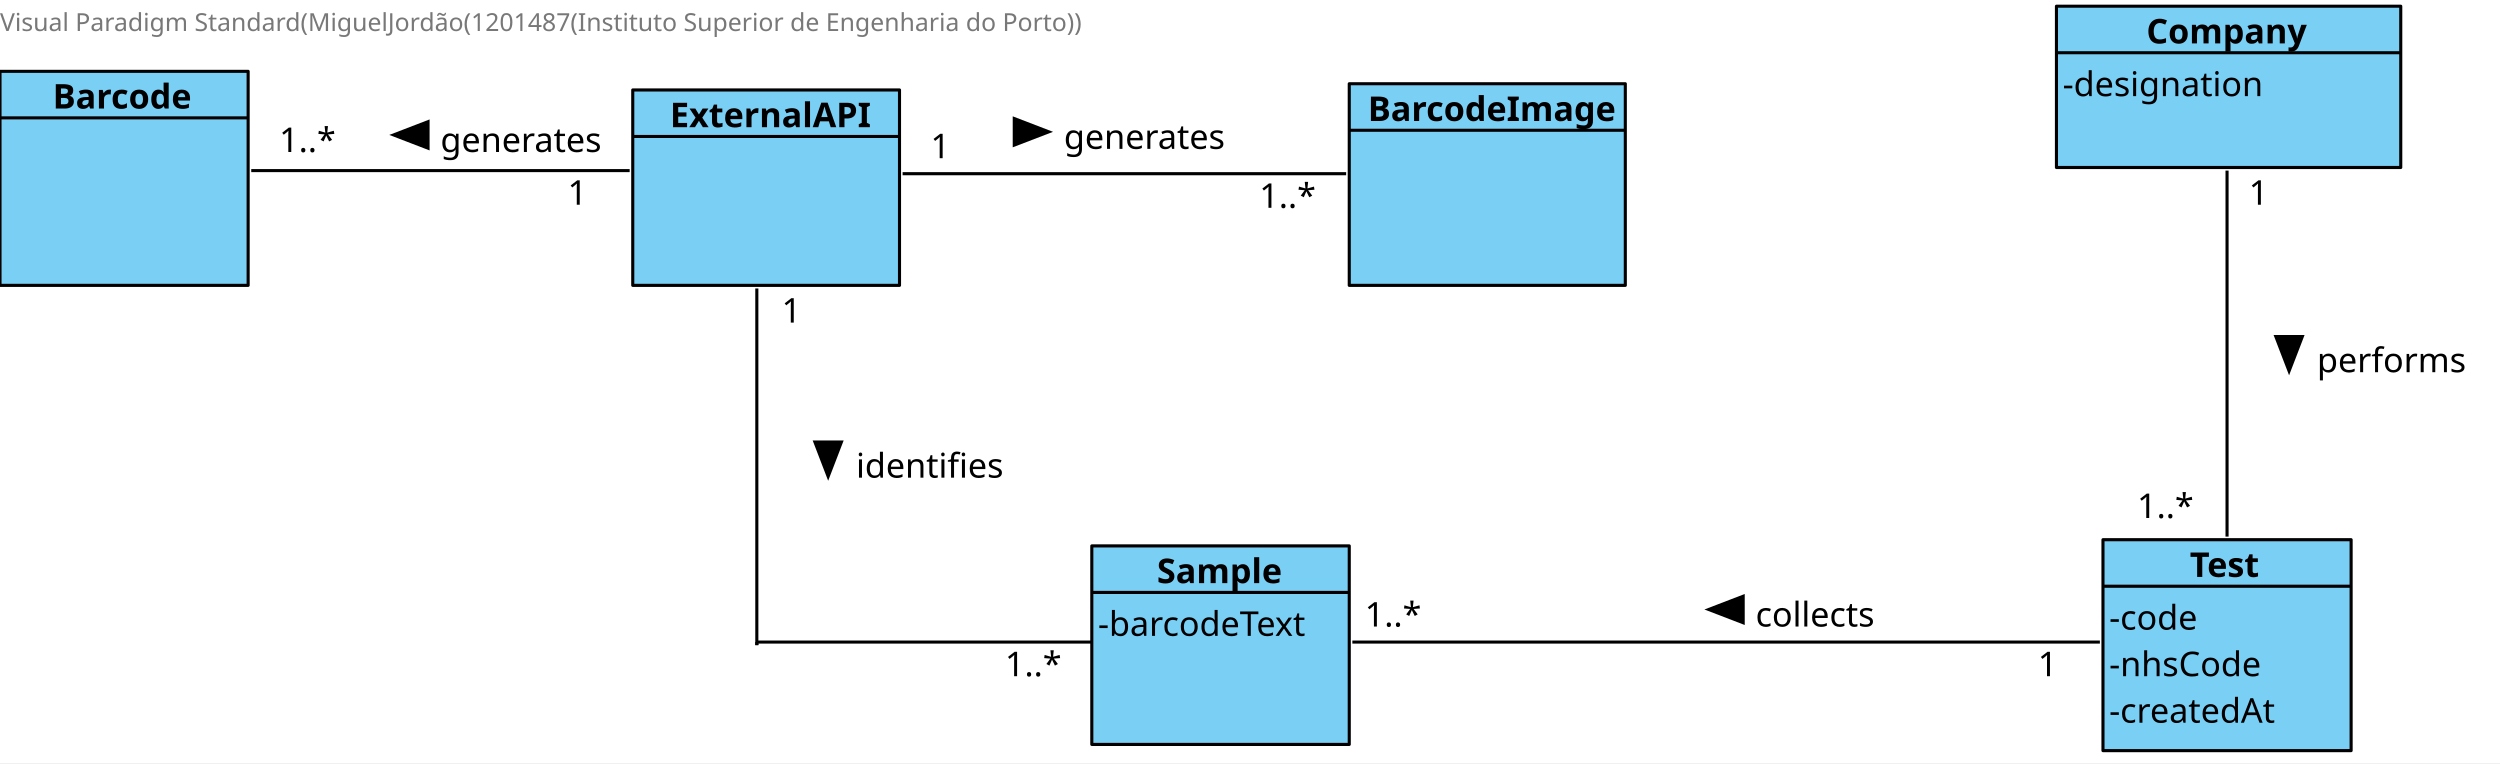
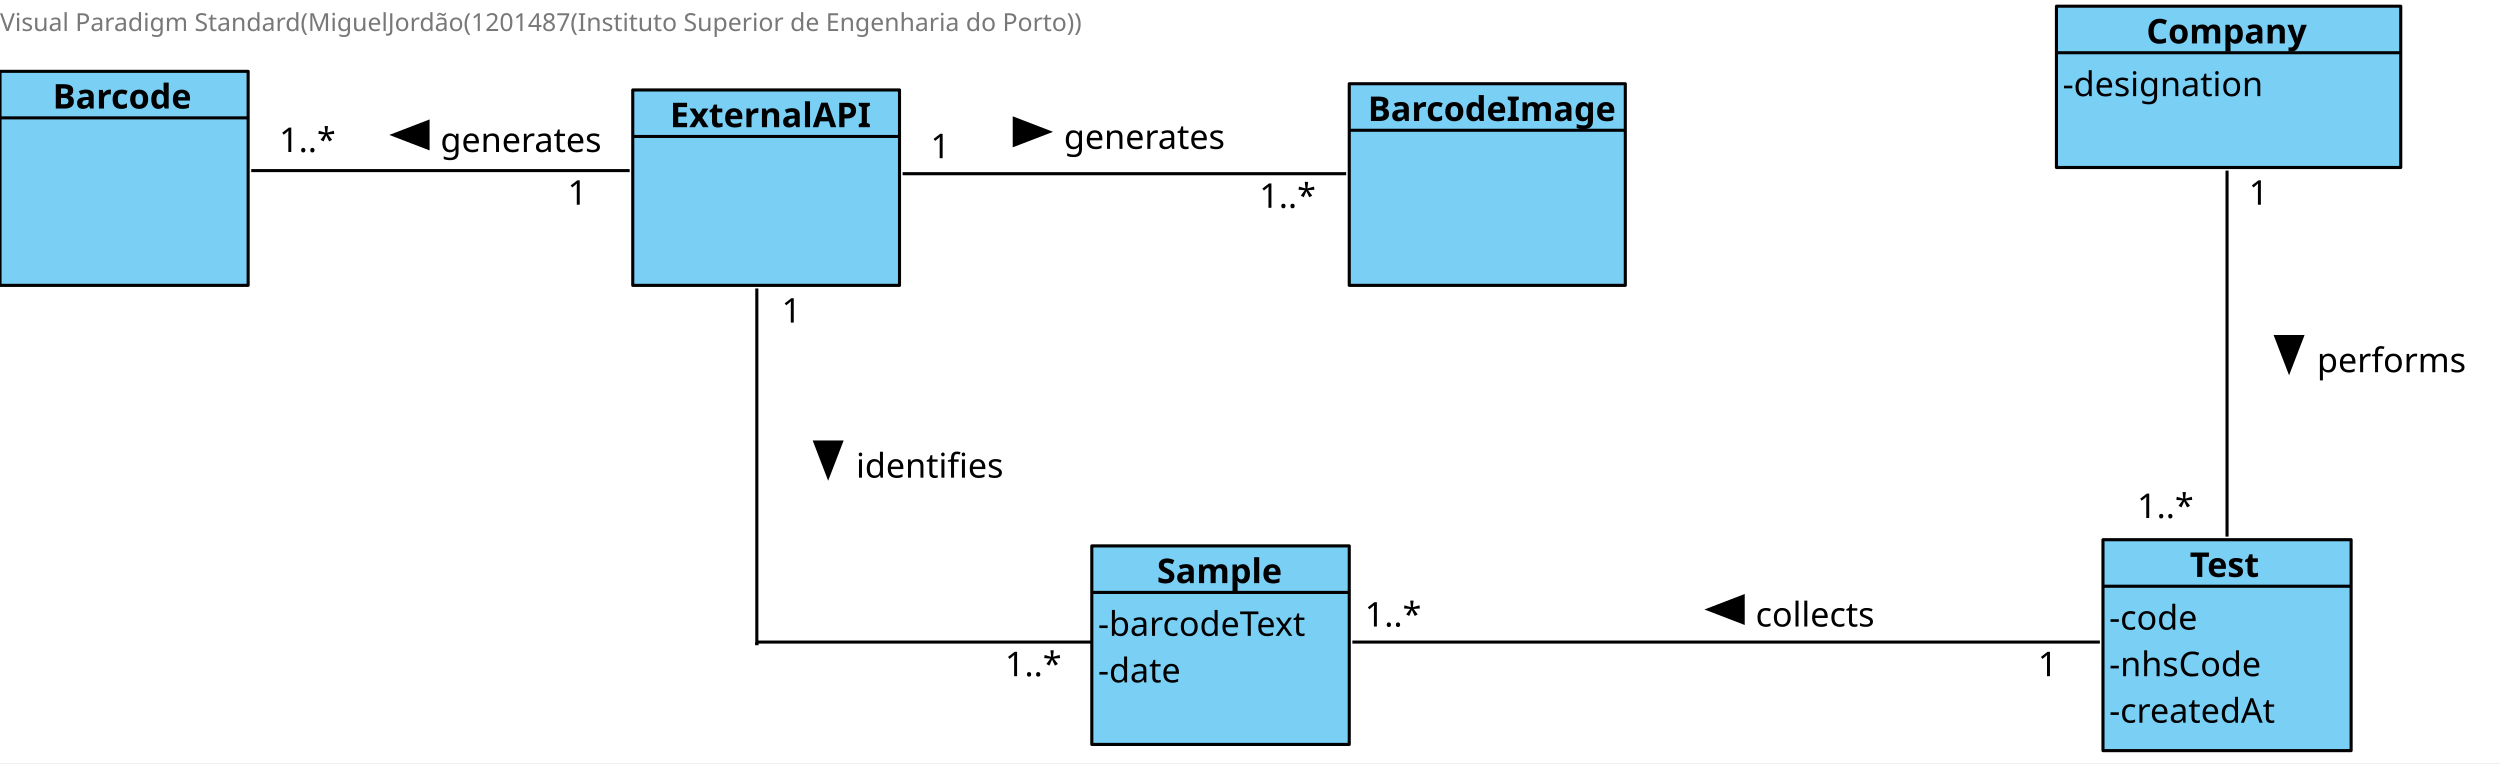
<svg xmlns="http://www.w3.org/2000/svg" fill-opacity="0" color-rendering="auto" color-interpolation="auto" text-rendering="auto" stroke="rgb(0,0,0)" stroke-linecap="square" width="806" stroke-miterlimit="10" shape-rendering="auto" stroke-opacity="0" fill="rgb(0,0,0)" stroke-dasharray="none" font-weight="normal" stroke-width="1" height="246" font-family="'Dialog'" font-style="normal" stroke-linejoin="miter" font-size="12px" stroke-dashoffset="0" image-rendering="auto">
  <defs id="genericDefs" />
  <g>
    <defs id="defs1">
      <clipPath clipPathUnits="userSpaceOnUse" id="clipPath1">
        <path d="M-7 -7 L122 -7 L122 63 L-7 63 L-7 -7 Z" />
      </clipPath>
      <clipPath clipPathUnits="userSpaceOnUse" id="clipPath2">
        <path d="M0 0 L0 37 L111 37 L111 0 Z" />
      </clipPath>
      <clipPath clipPathUnits="userSpaceOnUse" id="clipPath3">
        <path d="M0 0 L0 15 L111 15 L111 0 Z" />
      </clipPath>
      <clipPath clipPathUnits="userSpaceOnUse" id="clipPath4">
        <path d="M-7 -7 L91 -7 L91 79 L-7 79 L-7 -7 Z" />
      </clipPath>
      <clipPath clipPathUnits="userSpaceOnUse" id="clipPath5">
        <path d="M0 0 L0 53 L80 53 L80 0 Z" />
      </clipPath>
      <clipPath clipPathUnits="userSpaceOnUse" id="clipPath6">
        <path d="M0 0 L0 15 L80 15 L80 0 Z" />
      </clipPath>
      <clipPath clipPathUnits="userSpaceOnUse" id="clipPath7">
        <path d="M-7 -7 L94 -7 L94 75 L-7 75 L-7 -7 Z" />
      </clipPath>
      <clipPath clipPathUnits="userSpaceOnUse" id="clipPath8">
        <path d="M0 0 L0 49 L83 49 L83 0 Z" />
      </clipPath>
      <clipPath clipPathUnits="userSpaceOnUse" id="clipPath9">
        <path d="M0 0 L0 15 L83 15 L83 0 Z" />
      </clipPath>
      <clipPath clipPathUnits="userSpaceOnUse" id="clipPath10">
        <path d="M-7 -7 L97 -7 L97 74 L-7 74 L-7 -7 Z" />
      </clipPath>
      <clipPath clipPathUnits="userSpaceOnUse" id="clipPath11">
        <path d="M0 0 L0 48 L86 48 L86 0 Z" />
      </clipPath>
      <clipPath clipPathUnits="userSpaceOnUse" id="clipPath12">
        <path d="M0 0 L0 15 L86 15 L86 0 Z" />
      </clipPath>
      <clipPath clipPathUnits="userSpaceOnUse" id="clipPath13">
        <path d="M-7 -7 L91 -7 L91 80 L-7 80 L-7 -7 Z" />
      </clipPath>
      <clipPath clipPathUnits="userSpaceOnUse" id="clipPath14">
        <path d="M0 0 L0 54 L80 54 L80 0 Z" />
      </clipPath>
      <clipPath clipPathUnits="userSpaceOnUse" id="clipPath15">
        <path d="M-7 -7 L100 -7 L100 76 L-7 76 L-7 -7 Z" />
      </clipPath>
      <clipPath clipPathUnits="userSpaceOnUse" id="clipPath16">
        <path d="M0 0 L0 50 L89 50 L89 0 Z" />
      </clipPath>
      <clipPath clipPathUnits="userSpaceOnUse" id="clipPath17">
        <path d="M0 0 L0 15 L89 15 L89 0 Z" />
      </clipPath>
      <clipPath clipPathUnits="userSpaceOnUse" id="clipPath18">
        <path d="M-7 -7 L38 -7 L38 26 L-7 26 L-7 -7 Z" />
      </clipPath>
      <clipPath clipPathUnits="userSpaceOnUse" id="clipPath19">
        <path d="M0 0 L0 15 L27 15 L27 0 Z" />
      </clipPath>
      <clipPath clipPathUnits="userSpaceOnUse" id="clipPath20">
        <path d="M-7 -7 L48 -7 L48 26 L-7 26 L-7 -7 Z" />
      </clipPath>
      <clipPath clipPathUnits="userSpaceOnUse" id="clipPath21">
        <path d="M0 0 L0 15 L37 15 L37 0 Z" />
      </clipPath>
      <clipPath clipPathUnits="userSpaceOnUse" id="clipPath22">
        <path d="M0 0 L104 0 L104 222 L0 222 L0 0 Z" />
      </clipPath>
      <clipPath clipPathUnits="userSpaceOnUse" id="clipPath23">
        <path d="M0 0 L0 222 L104 222 L104 119 L52 119 L52 103 L104 103 L104 0 Z" />
      </clipPath>
      <clipPath clipPathUnits="userSpaceOnUse" id="clipPath24">
        <path d="M0 0 L345 0 L345 104 L0 104 L0 0 Z" />
      </clipPath>
      <clipPath clipPathUnits="userSpaceOnUse" id="clipPath25">
        <path d="M227 33 L227 49 L152 49 L152 33 ZM0 0 L0 104 L345 104 L345 0 Z" />
      </clipPath>
      <clipPath clipPathUnits="userSpaceOnUse" id="clipPath26">
        <path d="M0 0 L212 0 L212 219 L0 219 L0 0 Z" />
      </clipPath>
      <clipPath clipPathUnits="userSpaceOnUse" id="clipPath27">
        <path d="M137 99 L137 115 L55 115 L55 99 ZM7 0 L7 10 L0 10 L0 219 L212 219 L212 0 L208 0 L208 9 L121 9 L121 0 Z" />
      </clipPath>
      <clipPath clipPathUnits="userSpaceOnUse" id="clipPath28">
        <path d="M0 0 L226 0 L226 104 L0 104 L0 0 Z" />
      </clipPath>
      <clipPath clipPathUnits="userSpaceOnUse" id="clipPath29">
        <path d="M170 32 L170 48 L83 48 L83 32 ZM0 0 L0 104 L226 104 L226 0 Z" />
      </clipPath>
      <clipPath clipPathUnits="userSpaceOnUse" id="clipPath30">
        <path d="M0 0 L247 0 L247 104 L0 104 L0 0 Z" />
      </clipPath>
      <clipPath clipPathUnits="userSpaceOnUse" id="clipPath31">
        <path d="M161 30 L161 46 L74 46 L74 30 ZM0 0 L0 104 L247 104 L247 0 Z" />
      </clipPath>
      <clipPath clipPathUnits="userSpaceOnUse" id="clipPath32">
        <path d="M-87 -16 L174 -16 L174 32 L-87 32 L-87 -16 Z" />
      </clipPath>
      <clipPath clipPathUnits="userSpaceOnUse" id="clipPath33">
        <path d="M-97 -16 L164 -16 L164 32 L-97 32 L-97 -16 Z" />
      </clipPath>
      <clipPath clipPathUnits="userSpaceOnUse" id="clipPath34">
        <path d="M-82 -16 L164 -16 L164 32 L-82 32 L-82 -16 Z" />
      </clipPath>
      <clipPath clipPathUnits="userSpaceOnUse" id="clipPath35">
        <path d="M-92 -16 L154 -16 L154 32 L-92 32 L-92 -16 Z" />
      </clipPath>
      <clipPath clipPathUnits="userSpaceOnUse" id="clipPath36">
        <path d="M-75 -16 L150 -16 L150 32 L-75 32 L-75 -16 Z" />
      </clipPath>
      <clipPath clipPathUnits="userSpaceOnUse" id="clipPath37">
        <path d="M-85 -16 L140 -16 L140 32 L-85 32 L-85 -16 Z" />
      </clipPath>
    </defs>
    <g fill="white" text-rendering="geometricPrecision" fill-opacity="1" stroke-opacity="1" stroke="white">
      <rect x="0" width="806" height="246" y="0" stroke="none" />
    </g>
    <g font-size="11px" transform="translate(663,2)" fill-opacity="1" fill="rgb(122,207,245)" text-rendering="geometricPrecision" image-rendering="optimizeQuality" font-family="sans-serif" stroke="rgb(122,207,245)" font-weight="bold" stroke-opacity="1">
      <rect x="0" width="111" height="52" y="0" clip-path="url(#clipPath1)" stroke="none" />
    </g>
    <g fill-opacity="1" text-rendering="geometricPrecision" stroke="black" stroke-linecap="butt" transform="translate(663,2)" stroke-miterlimit="0" stroke-opacity="1" fill="black" font-weight="bold" font-family="sans-serif" stroke-linejoin="round" font-size="11px" image-rendering="optimizeQuality">
      <rect fill="none" x="0" width="111" height="52" y="0" clip-path="url(#clipPath1)" />
      <line y2="15" fill="none" x1="0" clip-path="url(#clipPath1)" x2="111" y1="15" />
    </g>
    <g font-size="11px" transform="matrix(1,0,0,1,663,17)" fill-opacity="1" fill="black" text-rendering="geometricPrecision" image-rendering="optimizeQuality" font-family="sans-serif" stroke="black" stroke-opacity="1">
      <text x="2" xml:space="preserve" y="14" clip-path="url(#clipPath2)" stroke="none">-designation</text>
    </g>
    <g font-size="11px" transform="translate(663,2)" fill-opacity="1" fill="black" text-rendering="geometricPrecision" image-rendering="optimizeQuality" font-family="sans-serif" stroke="black" font-weight="bold" stroke-opacity="1">
      <text x="29" xml:space="preserve" y="12" clip-path="url(#clipPath3)" stroke="none">Company</text>
    </g>
    <g font-size="11px" transform="translate(678,174)" fill-opacity="1" fill="rgb(122,207,245)" text-rendering="geometricPrecision" image-rendering="optimizeQuality" font-family="sans-serif" stroke="rgb(122,207,245)" font-weight="bold" stroke-opacity="1">
      <rect x="0" width="80" height="68" y="0" clip-path="url(#clipPath4)" stroke="none" />
    </g>
    <g fill-opacity="1" text-rendering="geometricPrecision" stroke="black" stroke-linecap="butt" transform="translate(678,174)" stroke-miterlimit="0" stroke-opacity="1" fill="black" font-weight="bold" font-family="sans-serif" stroke-linejoin="round" font-size="11px" image-rendering="optimizeQuality">
      <rect fill="none" x="0" width="80" height="68" y="0" clip-path="url(#clipPath4)" />
      <line y2="15" fill="none" x1="0" clip-path="url(#clipPath4)" x2="80" y1="15" />
    </g>
    <g font-size="11px" transform="matrix(1,0,0,1,678,189)" fill-opacity="1" fill="black" text-rendering="geometricPrecision" image-rendering="optimizeQuality" font-family="sans-serif" stroke="black" stroke-opacity="1">
      <text x="2" xml:space="preserve" y="14" clip-path="url(#clipPath5)" stroke="none">-code</text>
    </g>
    <g font-size="11px" transform="matrix(1,0,0,1,678,189)" fill-opacity="1" fill="black" text-rendering="geometricPrecision" image-rendering="optimizeQuality" font-family="sans-serif" stroke="black" stroke-opacity="1">
      <text x="2" xml:space="preserve" y="29" clip-path="url(#clipPath5)" stroke="none">-nhsCode</text>
    </g>
    <g font-size="11px" transform="matrix(1,0,0,1,678,189)" fill-opacity="1" fill="black" text-rendering="geometricPrecision" image-rendering="optimizeQuality" font-family="sans-serif" stroke="black" stroke-opacity="1">
      <text x="2" xml:space="preserve" y="44" clip-path="url(#clipPath5)" stroke="none">-createdAt</text>
    </g>
    <g font-size="11px" transform="translate(678,174)" fill-opacity="1" fill="black" text-rendering="geometricPrecision" image-rendering="optimizeQuality" font-family="sans-serif" stroke="black" font-weight="bold" stroke-opacity="1">
      <text x="28" xml:space="preserve" y="12" clip-path="url(#clipPath6)" stroke="none">Test</text>
    </g>
    <g font-size="11px" transform="translate(352,176)" fill-opacity="1" fill="rgb(122,207,245)" text-rendering="geometricPrecision" image-rendering="optimizeQuality" font-family="sans-serif" stroke="rgb(122,207,245)" font-weight="bold" stroke-opacity="1">
      <rect x="0" width="83" height="64" y="0" clip-path="url(#clipPath7)" stroke="none" />
    </g>
    <g fill-opacity="1" text-rendering="geometricPrecision" stroke="black" stroke-linecap="butt" transform="translate(352,176)" stroke-miterlimit="0" stroke-opacity="1" fill="black" font-weight="bold" font-family="sans-serif" stroke-linejoin="round" font-size="11px" image-rendering="optimizeQuality">
      <rect fill="none" x="0" width="83" height="64" y="0" clip-path="url(#clipPath7)" />
      <line y2="15" fill="none" x1="0" clip-path="url(#clipPath7)" x2="83" y1="15" />
    </g>
    <g font-size="11px" transform="matrix(1,0,0,1,352,191)" fill-opacity="1" fill="black" text-rendering="geometricPrecision" image-rendering="optimizeQuality" font-family="sans-serif" stroke="black" stroke-opacity="1">
      <text x="2" xml:space="preserve" y="14" clip-path="url(#clipPath8)" stroke="none">-barcodeText</text>
    </g>
+     <g font-size="11px" transform="matrix(1,0,0,1,352,191)" fill-opacity="1" fill="black" text-rendering="geometricPrecision" image-rendering="optimizeQuality" font-family="sans-serif" stroke="black" stroke-opacity="1">
+       <text x="2" xml:space="preserve" y="29" clip-path="url(#clipPath8)" stroke="none">-date</text>
+     </g>
    <g font-size="11px" transform="translate(352,176)" fill-opacity="1" fill="black" text-rendering="geometricPrecision" image-rendering="optimizeQuality" font-family="sans-serif" stroke="black" font-weight="bold" stroke-opacity="1">
      <text x="21" xml:space="preserve" y="12" clip-path="url(#clipPath9)" stroke="none">Sample</text>
    </g>
    <g font-size="11px" transform="translate(204,29)" fill-opacity="1" fill="rgb(122,207,245)" text-rendering="geometricPrecision" image-rendering="optimizeQuality" font-family="sans-serif" stroke="rgb(122,207,245)" font-weight="bold" stroke-opacity="1">
      <rect x="0" width="86" height="63" y="0" clip-path="url(#clipPath10)" stroke="none" />
    </g>
    <g fill-opacity="1" text-rendering="geometricPrecision" stroke="black" stroke-linecap="butt" transform="translate(204,29)" stroke-miterlimit="0" stroke-opacity="1" fill="black" font-weight="bold" font-family="sans-serif" stroke-linejoin="round" font-size="11px" image-rendering="optimizeQuality">
      <rect fill="none" x="0" width="86" height="63" y="0" clip-path="url(#clipPath10)" />
      <line y2="15" fill="none" x1="0" clip-path="url(#clipPath10)" x2="86" y1="15" />
    </g>
    <g font-size="11px" transform="translate(204,29)" fill-opacity="1" fill="black" text-rendering="geometricPrecision" image-rendering="optimizeQuality" font-family="sans-serif" stroke="black" font-weight="bold" stroke-opacity="1">
      <text x="12" xml:space="preserve" y="12" clip-path="url(#clipPath12)" stroke="none">ExternalAPI</text>
    </g>
    <g font-size="11px" transform="translate(0,23)" fill-opacity="1" fill="rgb(122,207,245)" text-rendering="geometricPrecision" image-rendering="optimizeQuality" font-family="sans-serif" stroke="rgb(122,207,245)" font-weight="bold" stroke-opacity="1">
      <rect x="0" width="80" height="69" y="0" clip-path="url(#clipPath13)" stroke="none" />
    </g>
    <g fill-opacity="1" text-rendering="geometricPrecision" stroke="black" stroke-linecap="butt" transform="translate(0,23)" stroke-miterlimit="0" stroke-opacity="1" fill="black" font-weight="bold" font-family="sans-serif" stroke-linejoin="round" font-size="11px" image-rendering="optimizeQuality">
      <rect fill="none" x="0" width="80" height="69" y="0" clip-path="url(#clipPath13)" />
      <line y2="15" fill="none" x1="0" clip-path="url(#clipPath13)" x2="80" y1="15" />
    </g>
    <g font-size="11px" transform="translate(0,23)" fill-opacity="1" fill="black" text-rendering="geometricPrecision" image-rendering="optimizeQuality" font-family="sans-serif" stroke="black" font-weight="bold" stroke-opacity="1">
      <text x="17" xml:space="preserve" y="12" clip-path="url(#clipPath6)" stroke="none">Barcode</text>
    </g>
    <g font-size="11px" transform="translate(435,27)" fill-opacity="1" fill="rgb(122,207,245)" text-rendering="geometricPrecision" image-rendering="optimizeQuality" font-family="sans-serif" stroke="rgb(122,207,245)" font-weight="bold" stroke-opacity="1">
      <rect x="0" width="89" height="65" y="0" clip-path="url(#clipPath15)" stroke="none" />
    </g>
    <g fill-opacity="1" text-rendering="geometricPrecision" stroke="black" stroke-linecap="butt" transform="translate(435,27)" stroke-miterlimit="0" stroke-opacity="1" fill="black" font-weight="bold" font-family="sans-serif" stroke-linejoin="round" font-size="11px" image-rendering="optimizeQuality">
      <rect fill="none" x="0" width="89" height="65" y="0" clip-path="url(#clipPath15)" />
      <line y2="15" fill="none" x1="0" clip-path="url(#clipPath15)" x2="89" y1="15" />
    </g>
    <g font-size="11px" transform="translate(435,27)" fill-opacity="1" fill="black" text-rendering="geometricPrecision" image-rendering="optimizeQuality" font-family="sans-serif" stroke="black" font-weight="bold" stroke-opacity="1">
      <text x="6" xml:space="preserve" y="12" clip-path="url(#clipPath17)" stroke="none">BarcodeImage</text>
    </g>
+     <g font-size="11px" transform="translate(242,92)" fill-opacity="1" fill="black" text-rendering="geometricPrecision" image-rendering="optimizeQuality" font-family="sans-serif" stroke="black" stroke-opacity="1">
+       <text x="10" xml:space="preserve" y="12" clip-path="url(#clipPath19)" stroke="none">1</text>
+     </g>
+     <g font-size="11px" transform="translate(314,206)" fill-opacity="1" fill="black" text-rendering="geometricPrecision" image-rendering="optimizeQuality" font-family="sans-serif" stroke="black" stroke-opacity="1">
+       <text x="10" xml:space="preserve" y="12" clip-path="url(#clipPath21)" stroke="none">1..*</text>
+     </g>
+     <g font-size="11px" transform="translate(290,39)" fill-opacity="1" fill="black" text-rendering="geometricPrecision" image-rendering="optimizeQuality" font-family="sans-serif" stroke="black" stroke-opacity="1">
+       <text x="10" xml:space="preserve" y="12" clip-path="url(#clipPath19)" stroke="none">1</text>
+     </g>
+     <g font-size="11px" transform="translate(396,55)" fill-opacity="1" fill="black" text-rendering="geometricPrecision" image-rendering="optimizeQuality" font-family="sans-serif" stroke="black" stroke-opacity="1">
+       <text x="10" xml:space="preserve" y="12" clip-path="url(#clipPath21)" stroke="none">1..*</text>
+     </g>
    <g font-size="11px" transform="translate(715,54)" fill-opacity="1" fill="black" text-rendering="geometricPrecision" image-rendering="optimizeQuality" font-family="sans-serif" stroke="black" stroke-opacity="1">
      <text x="10" xml:space="preserve" y="12" clip-path="url(#clipPath19)" stroke="none">1</text>
    </g>
    <g font-size="11px" transform="translate(679,155)" fill-opacity="1" fill="black" text-rendering="geometricPrecision" image-rendering="optimizeQuality" font-family="sans-serif" stroke="black" stroke-opacity="1">
      <text x="10" xml:space="preserve" y="12" clip-path="url(#clipPath21)" stroke="none">1..*</text>
    </g>
    <g font-size="11px" transform="translate(173,54)" fill-opacity="1" fill="black" text-rendering="geometricPrecision" image-rendering="optimizeQuality" font-family="sans-serif" stroke="black" stroke-opacity="1">
      <text x="10" xml:space="preserve" y="12" clip-path="url(#clipPath19)" stroke="none">1</text>
    </g>
    <g font-size="11px" transform="translate(80,37)" fill-opacity="1" fill="black" text-rendering="geometricPrecision" image-rendering="optimizeQuality" font-family="sans-serif" stroke="black" stroke-opacity="1">
      <text x="10" xml:space="preserve" y="12" clip-path="url(#clipPath21)" stroke="none">1..*</text>
    </g>
    <g font-size="11px" transform="translate(647,206)" fill-opacity="1" fill="black" text-rendering="geometricPrecision" image-rendering="optimizeQuality" font-family="sans-serif" stroke="black" stroke-opacity="1">
      <text x="10" xml:space="preserve" y="12" clip-path="url(#clipPath19)" stroke="none">1</text>
    </g>
    <g font-size="11px" transform="translate(430,190)" fill-opacity="1" fill="black" text-rendering="geometricPrecision" image-rendering="optimizeQuality" font-family="sans-serif" stroke="black" stroke-opacity="1">
-       <text x="10" xml:space="preserve" y="12" clip-path="url(#clipPath21)" stroke="none">1..*</text>
-     </g>
-     <g font-size="11px" transform="translate(242,92)" fill-opacity="1" fill="black" text-rendering="geometricPrecision" image-rendering="optimizeQuality" font-family="sans-serif" stroke="black" stroke-opacity="1">
-       <text x="10" xml:space="preserve" y="12" clip-path="url(#clipPath19)" stroke="none">1</text>
-     </g>
-     <g font-size="11px" transform="translate(314,206)" fill-opacity="1" fill="black" text-rendering="geometricPrecision" image-rendering="optimizeQuality" font-family="sans-serif" stroke="black" stroke-opacity="1">
-       <text x="10" xml:space="preserve" y="12" clip-path="url(#clipPath21)" stroke="none">1..*</text>
-     </g>
-     <g font-size="11px" transform="translate(290,39)" fill-opacity="1" fill="black" text-rendering="geometricPrecision" image-rendering="optimizeQuality" font-family="sans-serif" stroke="black" stroke-opacity="1">
-       <text x="10" xml:space="preserve" y="12" clip-path="url(#clipPath19)" stroke="none">1</text>
-     </g>
-     <g font-size="11px" transform="translate(396,55)" fill-opacity="1" fill="black" text-rendering="geometricPrecision" image-rendering="optimizeQuality" font-family="sans-serif" stroke="black" stroke-opacity="1">
      <text x="10" xml:space="preserve" y="12" clip-path="url(#clipPath21)" stroke="none">1..*</text>
    </g>
    <g stroke-linecap="butt" font-size="11px" transform="translate(668,5)" fill-opacity="1" fill="black" text-rendering="geometricPrecision" image-rendering="optimizeQuality" font-family="sans-serif" stroke-linejoin="round" stroke="black" stroke-opacity="1">
      <line y2="168" fill="none" x1="50" clip-path="url(#clipPath23)" x2="50" y1="50" />
    </g>
    <g stroke-linecap="butt" font-size="11px" transform="translate(386,157)" fill-opacity="1" fill="black" text-rendering="geometricPrecision" image-rendering="optimizeQuality" font-family="sans-serif" stroke-linejoin="round" stroke="black" stroke-opacity="1">
      <line y2="50" fill="none" x1="291" clip-path="url(#clipPath25)" x2="50" y1="50" />
    </g>
    <g stroke-linecap="butt" font-size="11px" transform="translate(194,43)" fill-opacity="1" fill="black" text-rendering="geometricPrecision" image-rendering="optimizeQuality" font-family="sans-serif" stroke-linejoin="round" stroke="black" stroke-opacity="1">
      <line y2="165" fill="none" x1="50" clip-path="url(#clipPath27)" x2="50" y1="50" />
      <line y2="164" fill="none" x1="50" clip-path="url(#clipPath27)" x2="50" y1="165" />
      <line y2="164" fill="none" x1="50" clip-path="url(#clipPath27)" x2="158" y1="164" />
    </g>
    <g stroke-linecap="butt" font-size="11px" transform="translate(31,5)" fill-opacity="1" fill="black" text-rendering="geometricPrecision" image-rendering="optimizeQuality" font-family="sans-serif" stroke-linejoin="round" stroke="black" stroke-opacity="1">
      <line y2="50" fill="none" x1="172" clip-path="url(#clipPath29)" x2="50" y1="50" />
    </g>
    <g stroke-linecap="butt" font-size="11px" transform="translate(241,6)" fill-opacity="1" fill="black" text-rendering="geometricPrecision" image-rendering="optimizeQuality" font-family="sans-serif" stroke-linejoin="round" stroke="black" stroke-opacity="1">
      <line y2="50" fill="none" x1="50" clip-path="url(#clipPath31)" x2="193" y1="50" />
    </g>
    <g font-size="11px" transform="translate(325,36)" fill-opacity="1" fill="black" text-rendering="geometricPrecision" image-rendering="optimizeQuality" font-family="sans-serif" stroke="black" stroke-opacity="1">
      <path d="M14.5 6.5 L1.5 11.5 L1.5 1.5 Z" stroke="none" clip-path="url(#clipPath33)" />
      <text x="28" xml:space="preserve" y="12" clip-path="url(#clipPath32)" transform="translate(-10,0)" stroke="none">generates</text>
    </g>
    <g font-size="11px" transform="translate(124,37)" fill-opacity="1" fill="black" text-rendering="geometricPrecision" image-rendering="optimizeQuality" font-family="sans-serif" stroke="black" stroke-opacity="1">
      <path d="M1.5 6.5 L14.5 1.5 L14.5 11.5 Z" stroke="none" clip-path="url(#clipPath33)" />
      <text x="28" xml:space="preserve" y="12" clip-path="url(#clipPath32)" transform="translate(-10,0)" stroke="none">generates</text>
    </g>
    <g font-size="11px" transform="translate(259,142)" fill-opacity="1" fill="black" text-rendering="geometricPrecision" image-rendering="optimizeQuality" font-family="sans-serif" stroke="black" stroke-opacity="1">
      <path d="M8 13 L3 0 L13 0 Z" stroke="none" clip-path="url(#clipPath35)" />
      <text x="27" xml:space="preserve" y="12" clip-path="url(#clipPath34)" transform="translate(-10,0)" stroke="none">identifies</text>
    </g>
    <g font-size="11px" transform="translate(548,190)" fill-opacity="1" fill="black" text-rendering="geometricPrecision" image-rendering="optimizeQuality" font-family="sans-serif" stroke="black" stroke-opacity="1">
      <path d="M1.5 6.5 L14.5 1.5 L14.5 11.5 Z" stroke="none" clip-path="url(#clipPath37)" />
      <text x="28" xml:space="preserve" y="12" clip-path="url(#clipPath36)" transform="translate(-10,0)" stroke="none">collects</text>
    </g>
    <g font-size="11px" transform="translate(730,108)" fill-opacity="1" fill="black" text-rendering="geometricPrecision" image-rendering="optimizeQuality" font-family="sans-serif" stroke="black" stroke-opacity="1">
      <path d="M8 13 L3 0 L13 0 Z" stroke="none" clip-path="url(#clipPath35)" />
      <text x="27" xml:space="preserve" y="12" clip-path="url(#clipPath34)" transform="translate(-10,0)" stroke="none">performs</text>
    </g>
    <g font-size="8px" fill-opacity="1" fill="rgb(120,120,120)" text-rendering="geometricPrecision" image-rendering="optimizeQuality" stroke="rgb(120,120,120)" stroke-opacity="1">
      <text x="0" xml:space="preserve" y="10" stroke="none">Visual Paradigm Standard(MiguelJordão(1201487(Instituto Superior de Engenharia do Porto))</text>
    </g>
  </g>
</svg>
